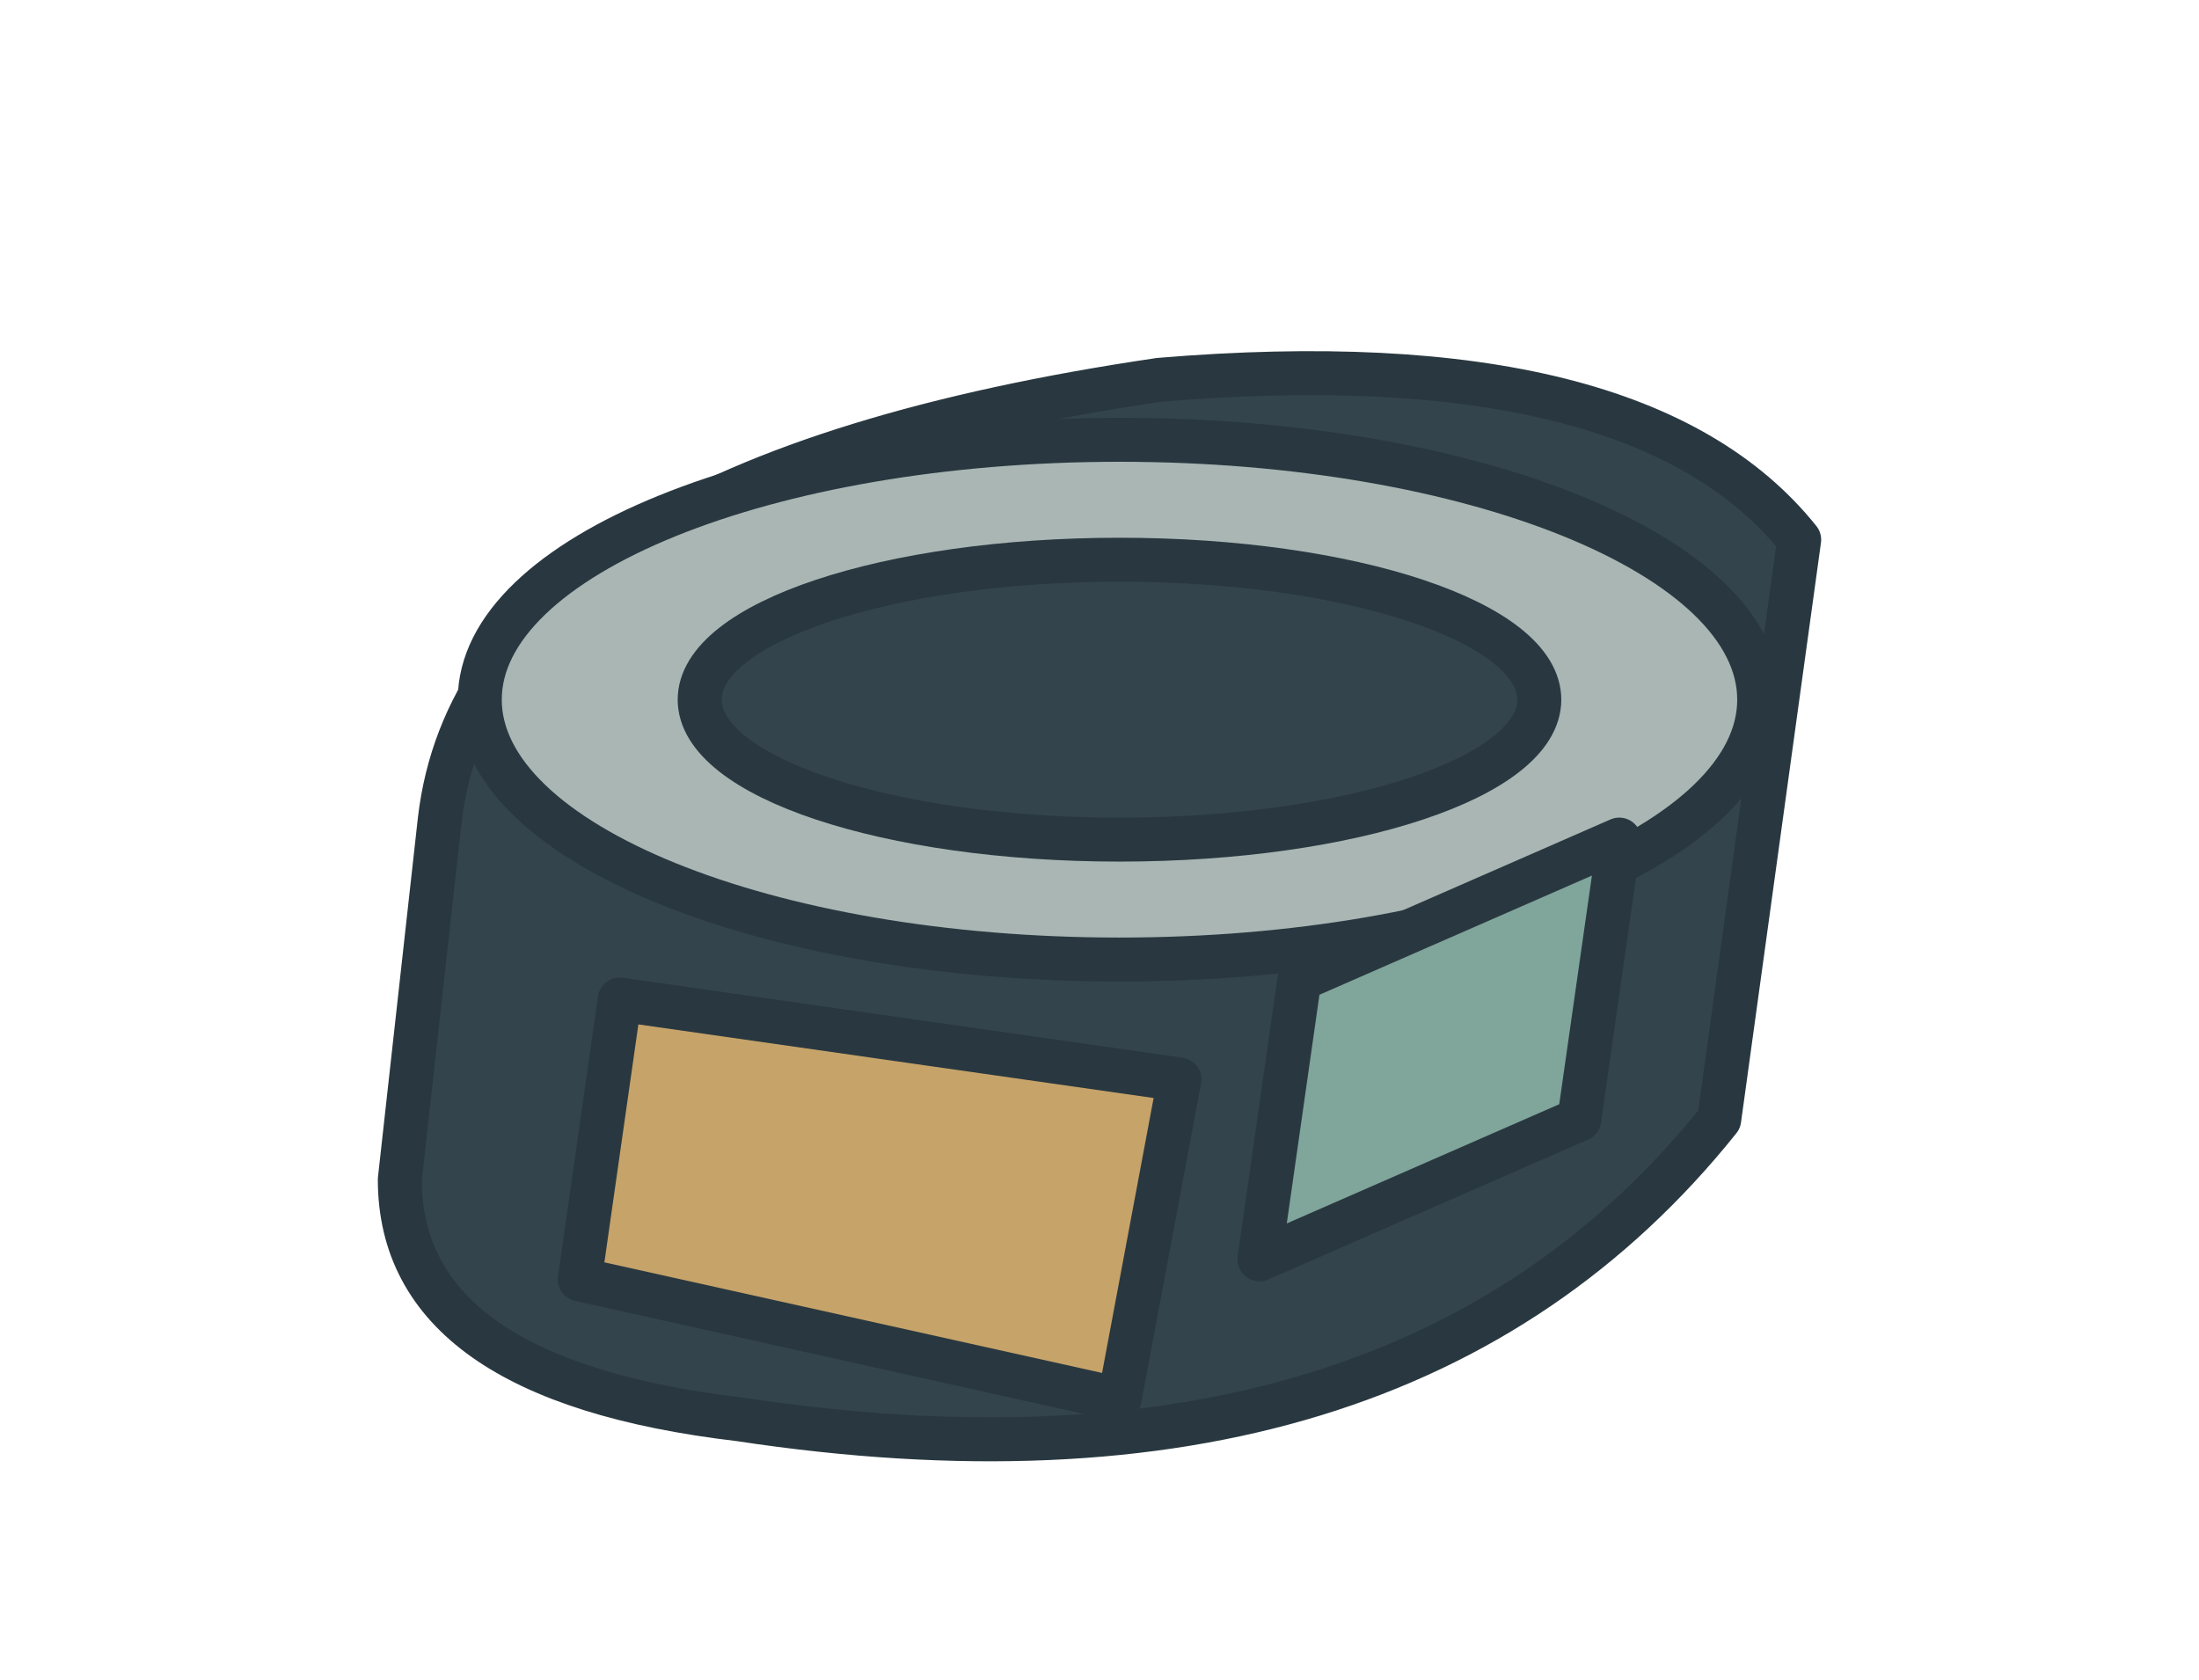
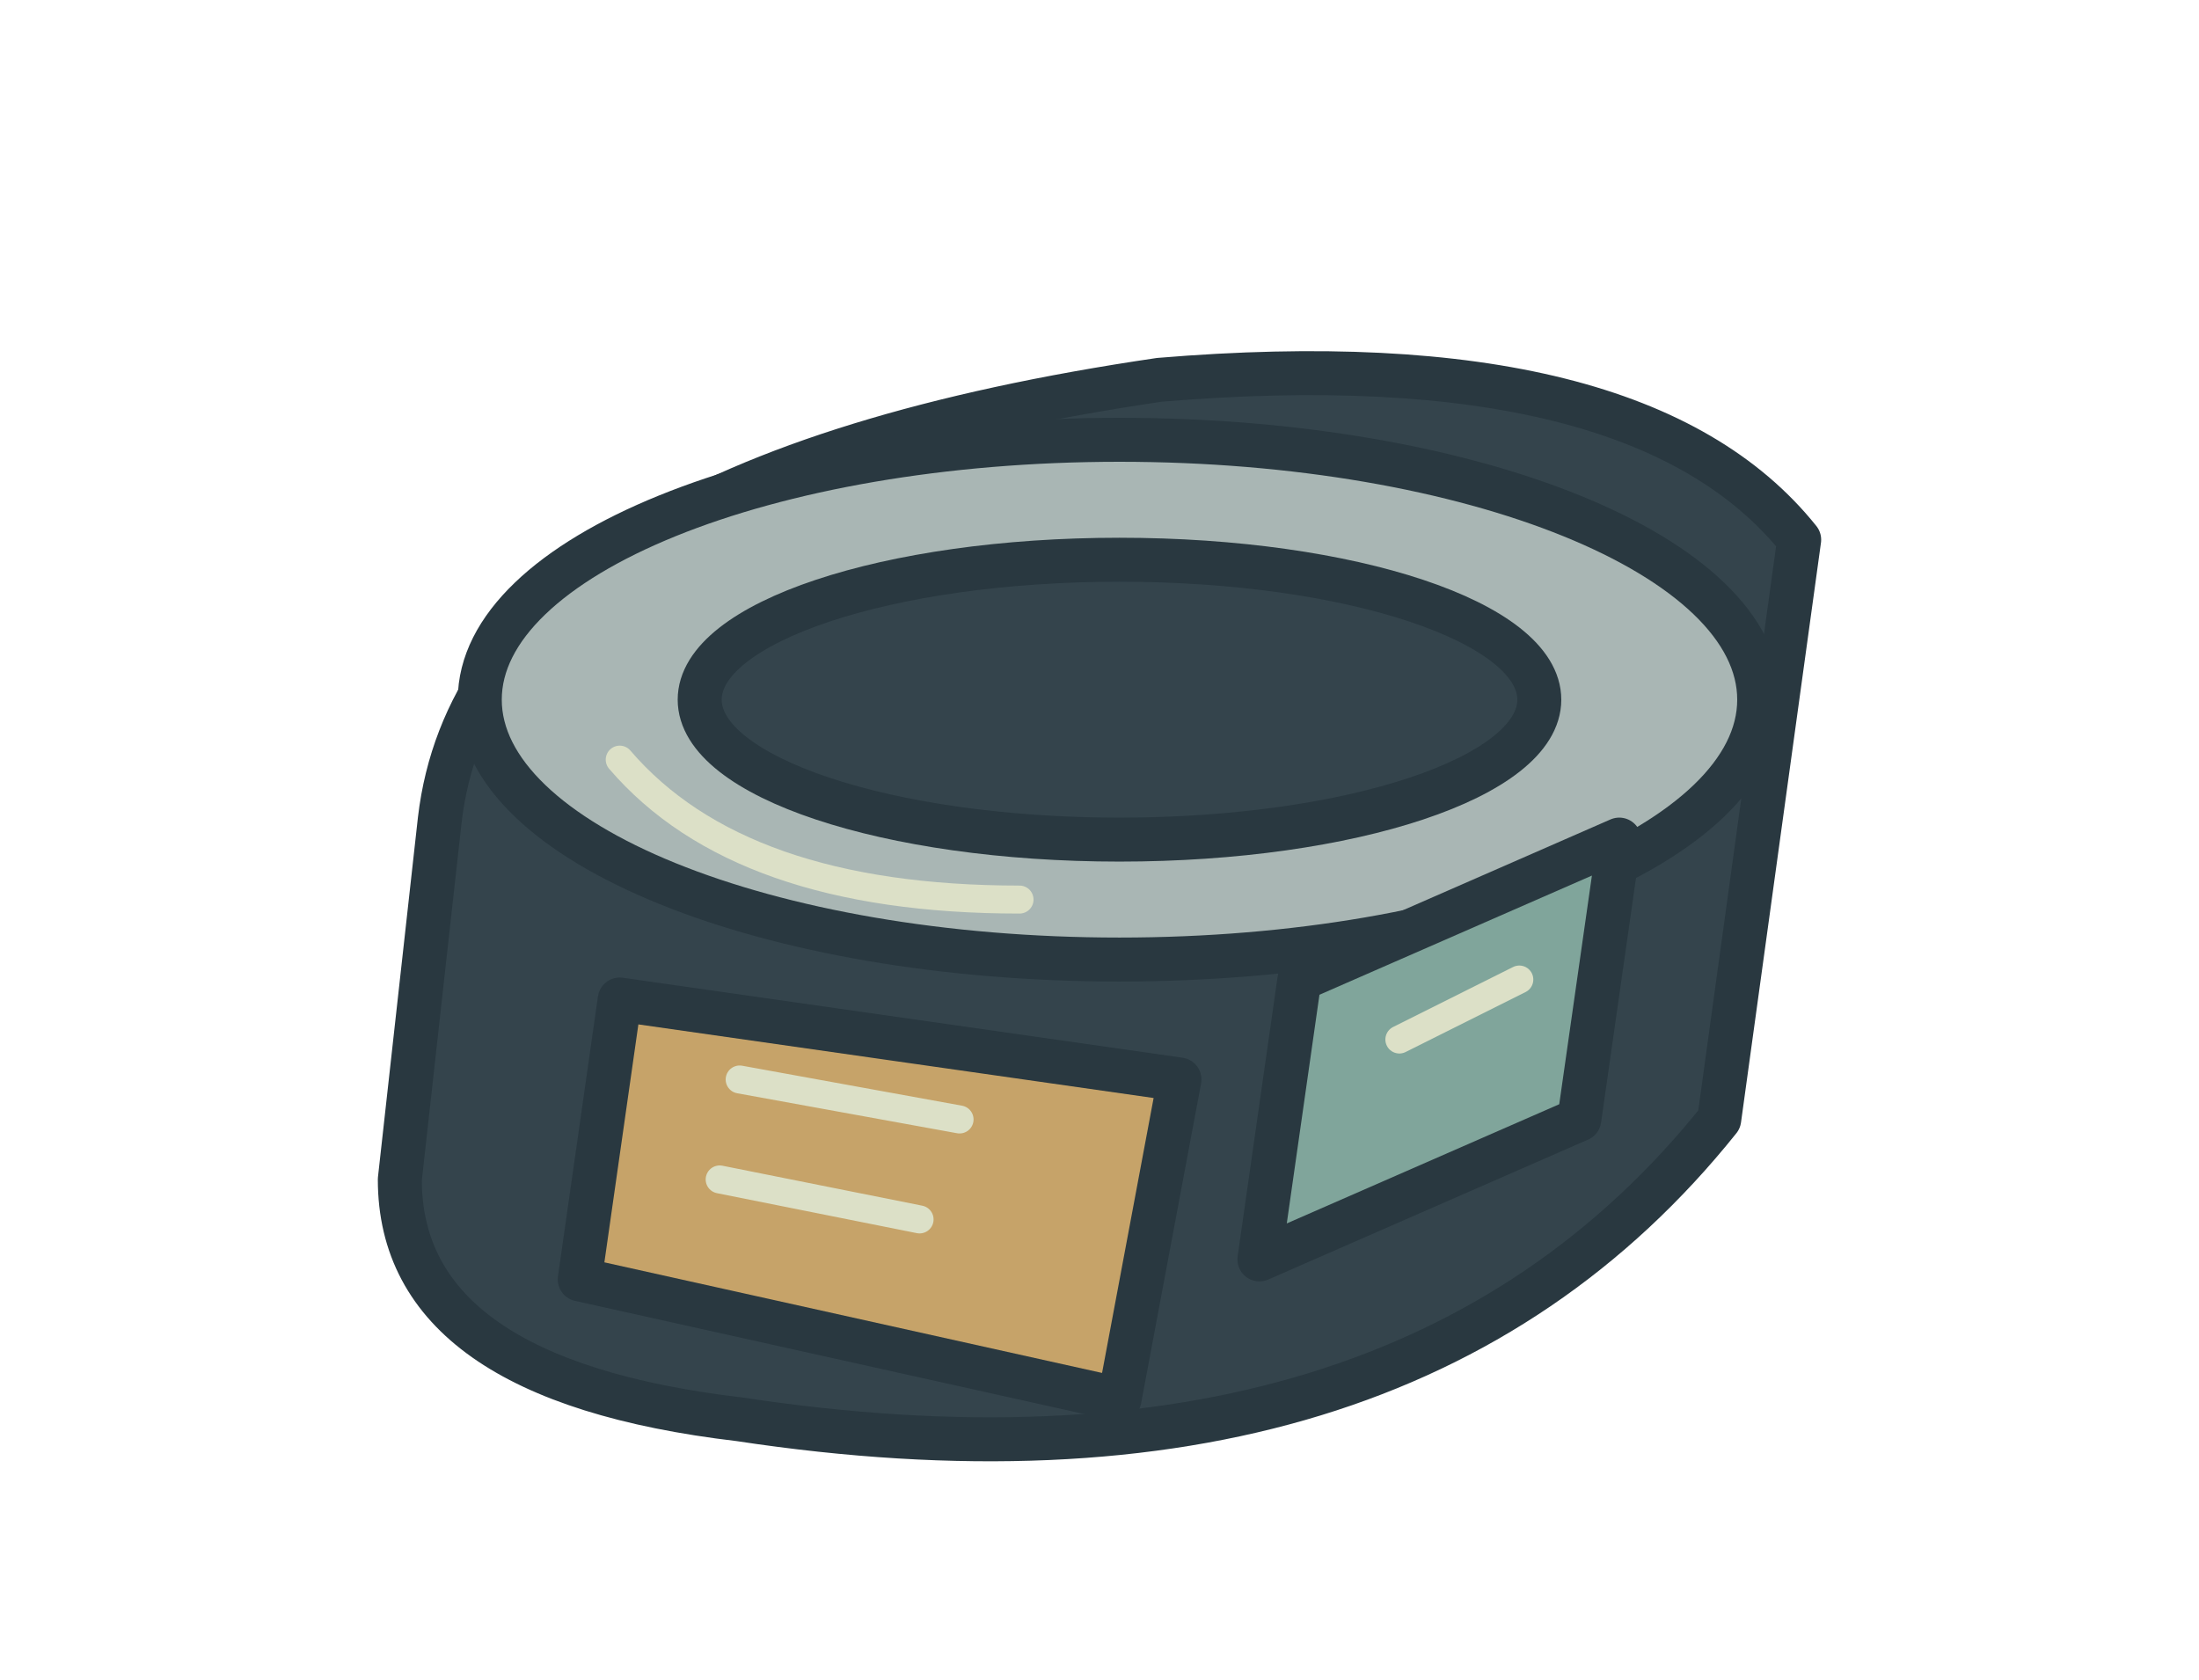
<svg xmlns="http://www.w3.org/2000/svg" viewBox="0 0 110 84">
  <g stroke="#293840" stroke-width="2.2" stroke-linecap="round" stroke-linejoin="round">
    <path d="M22 41q2-17 36-22 24-2 32 8l-4 29q-16 20-49 15-17-2-17-12Z" fill="#34444c" />
    <ellipse cx="56" cy="35" rx="32" ry="13" fill="#a9b6b4" />
    <ellipse cx="56" cy="35" rx="21" ry="7" fill="#34444c" />
    <path d="M31 50l28 4-3 16-27-6Z" fill="#c6a369" />
    <path d="M65 49l16-7-2 14-16 7Z" fill="#80a59b" />
+     <path d="M31 38q6 7 20 7M37 54l11 2m-12 3 10 2M70 52l6-3" fill="none" stroke="#dce0c7" stroke-width="1.4" />
  </g>
</svg>
